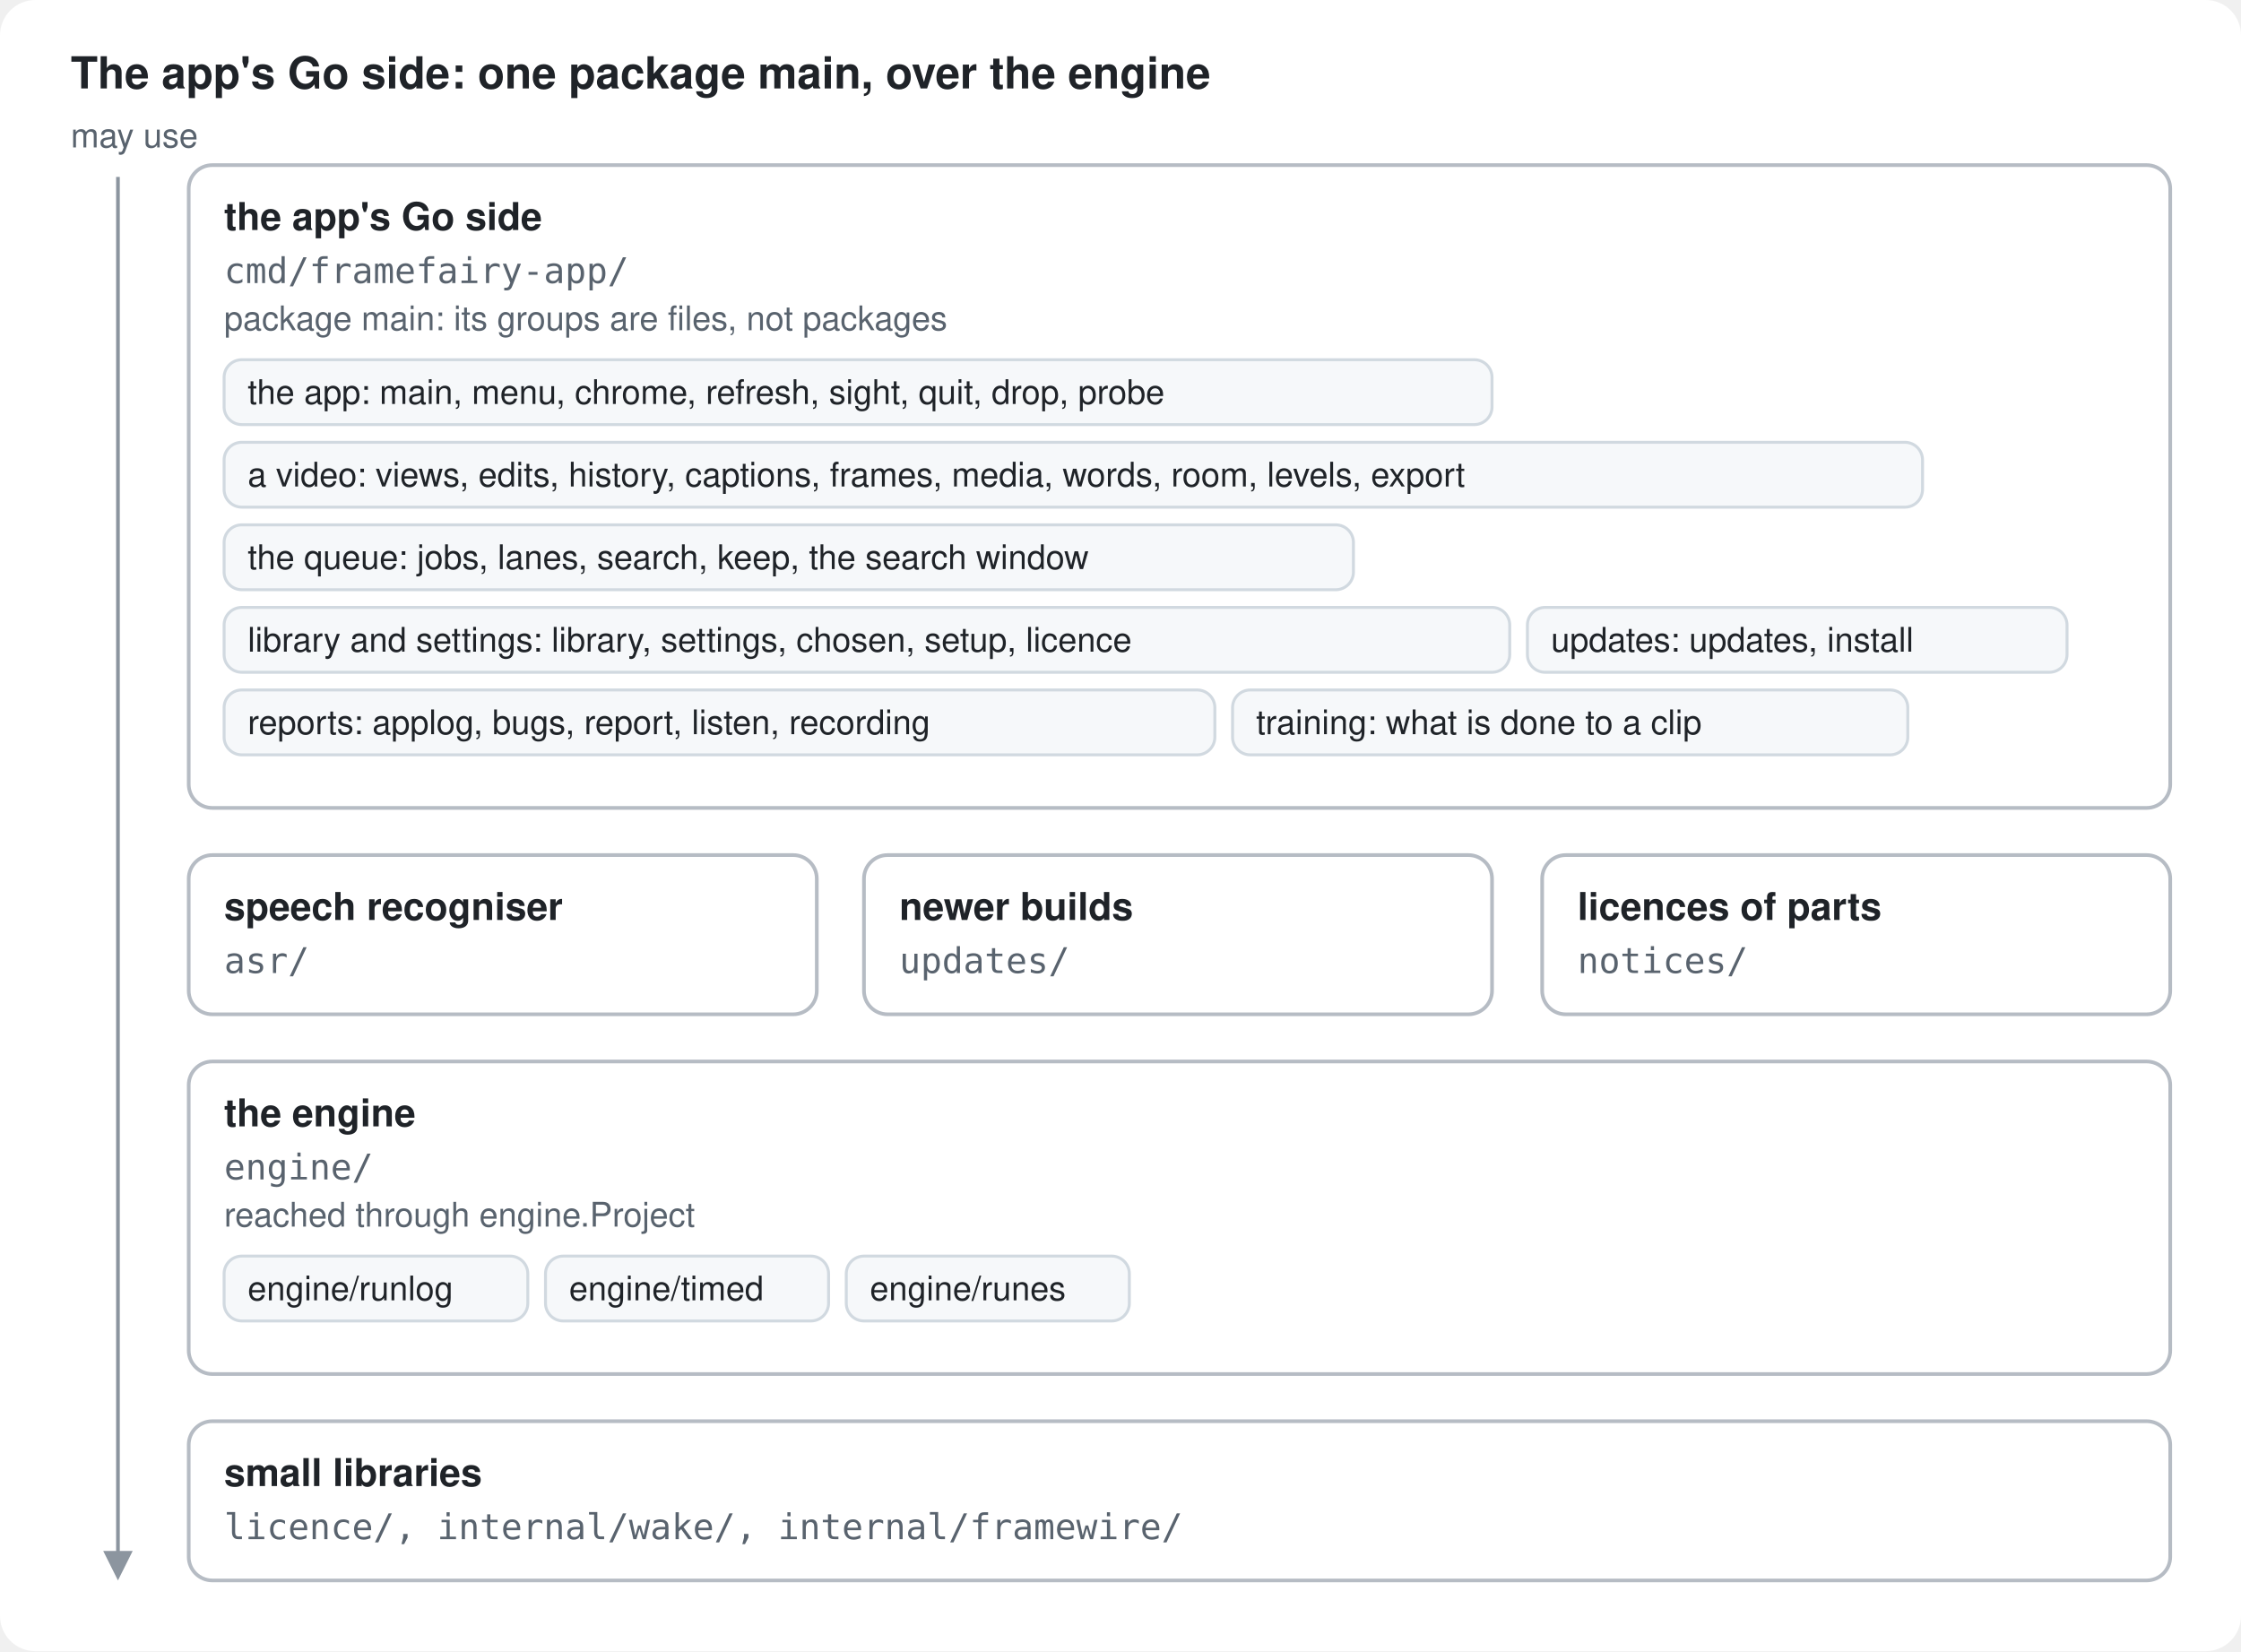
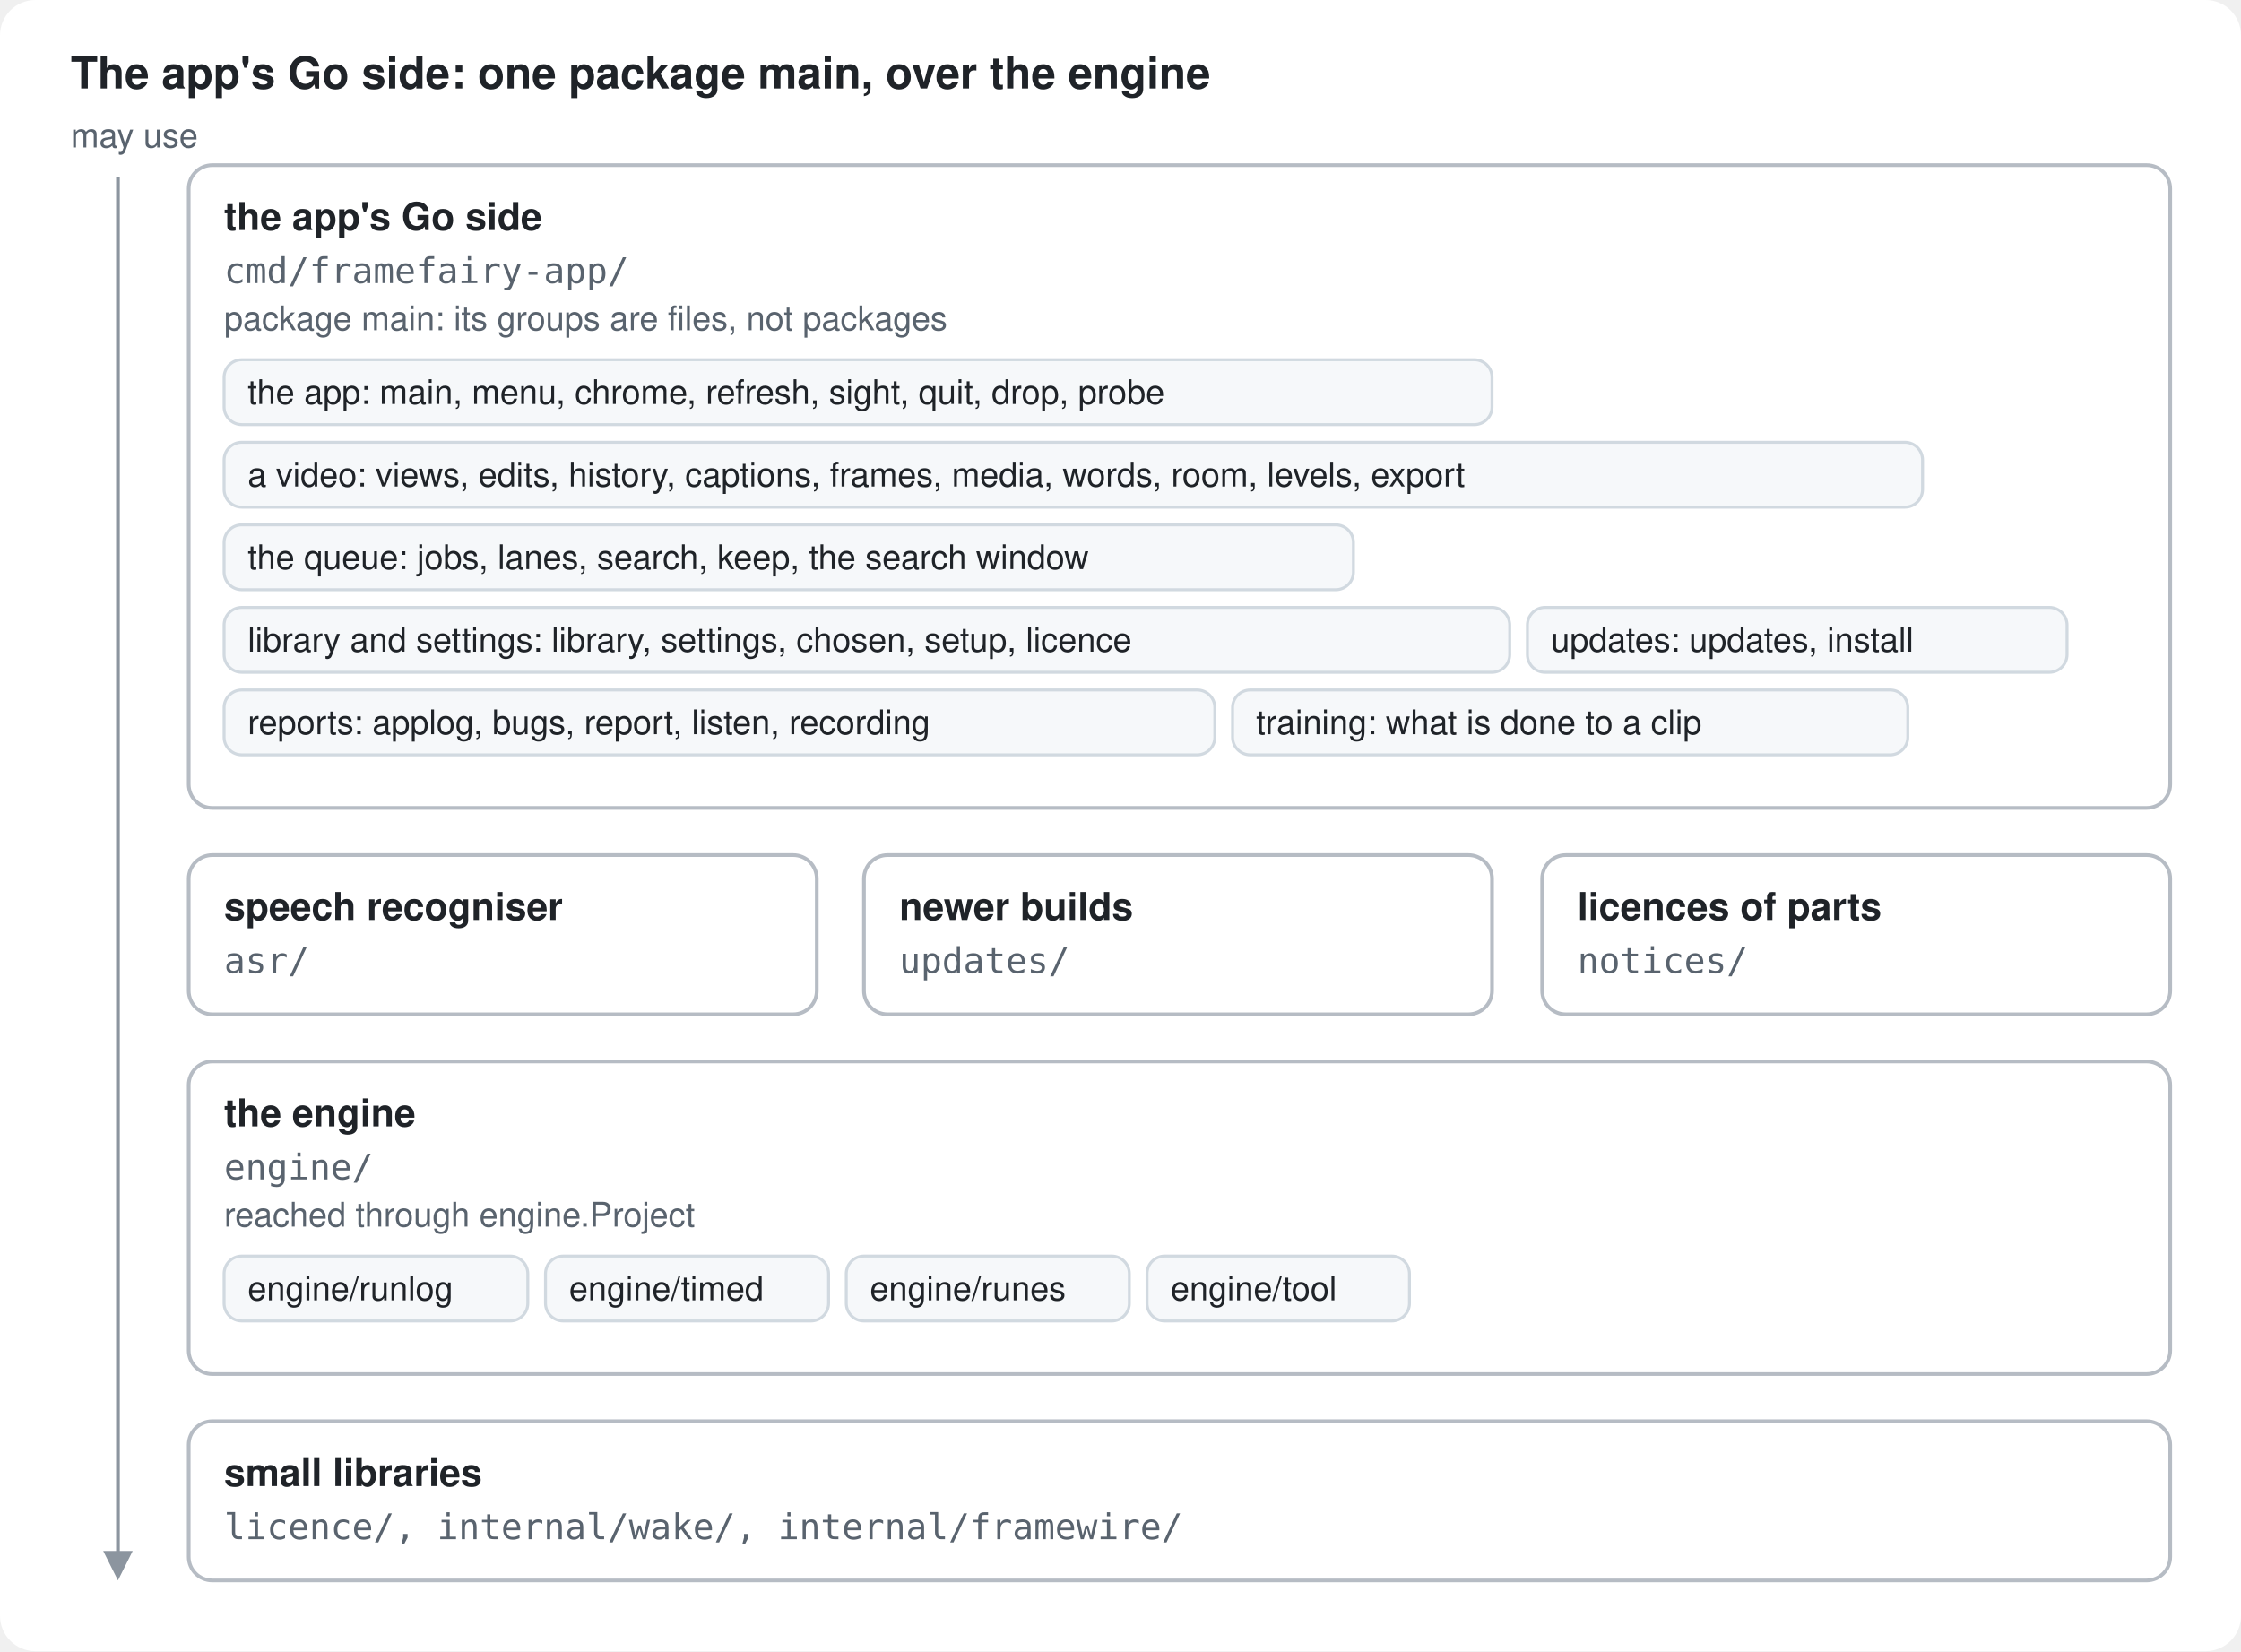
<svg xmlns="http://www.w3.org/2000/svg" viewBox="0 0 760 560" width="760" height="560" role="img" aria-label="The app's Go side: one package main, over the engine">
  <style>
.t{font:600 15px -apple-system,BlinkMacSystemFont,"Segoe UI",Helvetica,Arial,sans-serif;fill:#1f2328}
.n{font:600 13px -apple-system,BlinkMacSystemFont,"Segoe UI",Helvetica,Arial,sans-serif;fill:#1f2328}
.p{font:12px ui-monospace,SFMono-Regular,Menlo,Consolas,monospace;fill:#59636e}
.q{font:11.5px -apple-system,BlinkMacSystemFont,"Segoe UI",Helvetica,Arial,sans-serif;fill:#59636e}
.c{font:11.5px -apple-system,BlinkMacSystemFont,"Segoe UI",Helvetica,Arial,sans-serif;fill:#1f2328}
.bg{fill:#ffffff}
.box{fill:none;stroke:#b6bcc4;stroke-width:1.25}
.dash{fill:none;stroke:#b6bcc4;stroke-width:1.25;stroke-dasharray:4 4}
.tint{fill:#f1f3f5;stroke:#b6bcc4;stroke-width:1.25}
.chip{fill:#f6f8fa;stroke:#d1d9e0;stroke-width:1}
.ax{stroke:#8c959f;stroke-width:1.25;fill:none}
.ah{fill:#8c959f}
@media (prefers-color-scheme:dark){
.bg{fill:#0d1117}
.t,.n,.c{fill:#f0f6fc}.p,.q{fill:#9198a1}
.box,.dash{stroke:#5d6570}.tint{fill:#1c2128;stroke:#5d6570}
.chip{fill:#212830;stroke:#3d444d}.ax{stroke:#7d8590}.ah{fill:#7d8590}}
</style>
  <rect class="bg" width="760" height="560" rx="12" />
  <text class="t" x="24" y="30">The app's Go side: one package main, over the engine</text>
  <text class="q" x="24" y="50">may use</text>
  <path class="ax" d="M40 60V530" />
  <path class="ah" d="M35 526L40 536L45 526z" />
  <rect class="box" x="64" y="56" width="672" height="218" rx="8" />
  <text class="n" x="76" y="78">the app's Go side</text>
  <text class="p" x="76" y="96">cmd/framefairy-app/</text>
  <text class="q" x="76" y="112">package main: its groups are files, not packages</text>
  <rect class="chip" x="76" y="122" width="430" height="22" rx="6" />
  <text class="c" x="84" y="137">the app: main, menu, chrome, refresh, sight, quit, drop, probe</text>
  <rect class="chip" x="76" y="150" width="576" height="22" rx="6" />
  <text class="c" x="84" y="165">a video: views, edits, history, captions, frames, media, words, room, levels, export</text>
  <rect class="chip" x="76" y="178" width="383" height="22" rx="6" />
  <text class="c" x="84" y="193">the queue: jobs, lanes, search, keep, the search window</text>
  <rect class="chip" x="76" y="206" width="436" height="22" rx="6" />
  <text class="c" x="84" y="221">library and settings: library, settings, chosen, setup, licence</text>
  <rect class="chip" x="518" y="206" width="183" height="22" rx="6" />
  <text class="c" x="526" y="221">updates: updates, install</text>
  <rect class="chip" x="76" y="234" width="336" height="22" rx="6" />
  <text class="c" x="84" y="249">reports: applog, bugs, report, listen, recording</text>
  <rect class="chip" x="418" y="234" width="229" height="22" rx="6" />
  <text class="c" x="426" y="249">training: what is done to a clip</text>
  <rect class="box" x="64" y="290" width="213" height="54" rx="8" />
  <text class="n" x="76" y="312">speech recogniser</text>
  <text class="p" x="76" y="330">asr/</text>
  <rect class="box" x="293" y="290" width="213" height="54" rx="8" />
  <text class="n" x="305" y="312">newer builds</text>
  <text class="p" x="305" y="330">updates/</text>
  <rect class="box" x="523" y="290" width="213" height="54" rx="8" />
  <text class="n" x="535" y="312">licences of parts</text>
  <text class="p" x="535" y="330">notices/</text>
  <rect class="box" x="64" y="360" width="672" height="106" rx="8" />
  <text class="n" x="76" y="382">the engine</text>
  <text class="p" x="76" y="400">engine/</text>
  <text class="q" x="76" y="416">reached through engine.Project</text>
  <rect class="chip" x="76" y="426" width="103" height="22" rx="6" />
  <text class="c" x="84" y="441">engine/runlog</text>
  <rect class="chip" x="185" y="426" width="96" height="22" rx="6" />
  <text class="c" x="193" y="441">engine/timed</text>
  <rect class="chip" x="287" y="426" width="96" height="22" rx="6" />
  <text class="c" x="295" y="441">engine/runes</text>
+   <rect class="chip" x="389" y="426" width="89" height="22" rx="6" />
+   <text class="c" x="397" y="441">engine/tool</text>
  <rect class="box" x="64" y="482" width="672" height="54" rx="8" />
  <text class="n" x="76" y="504">small libraries</text>
  <text class="p" x="76" y="522">licence/, internal/wake/, internal/framewire/</text>
</svg>
